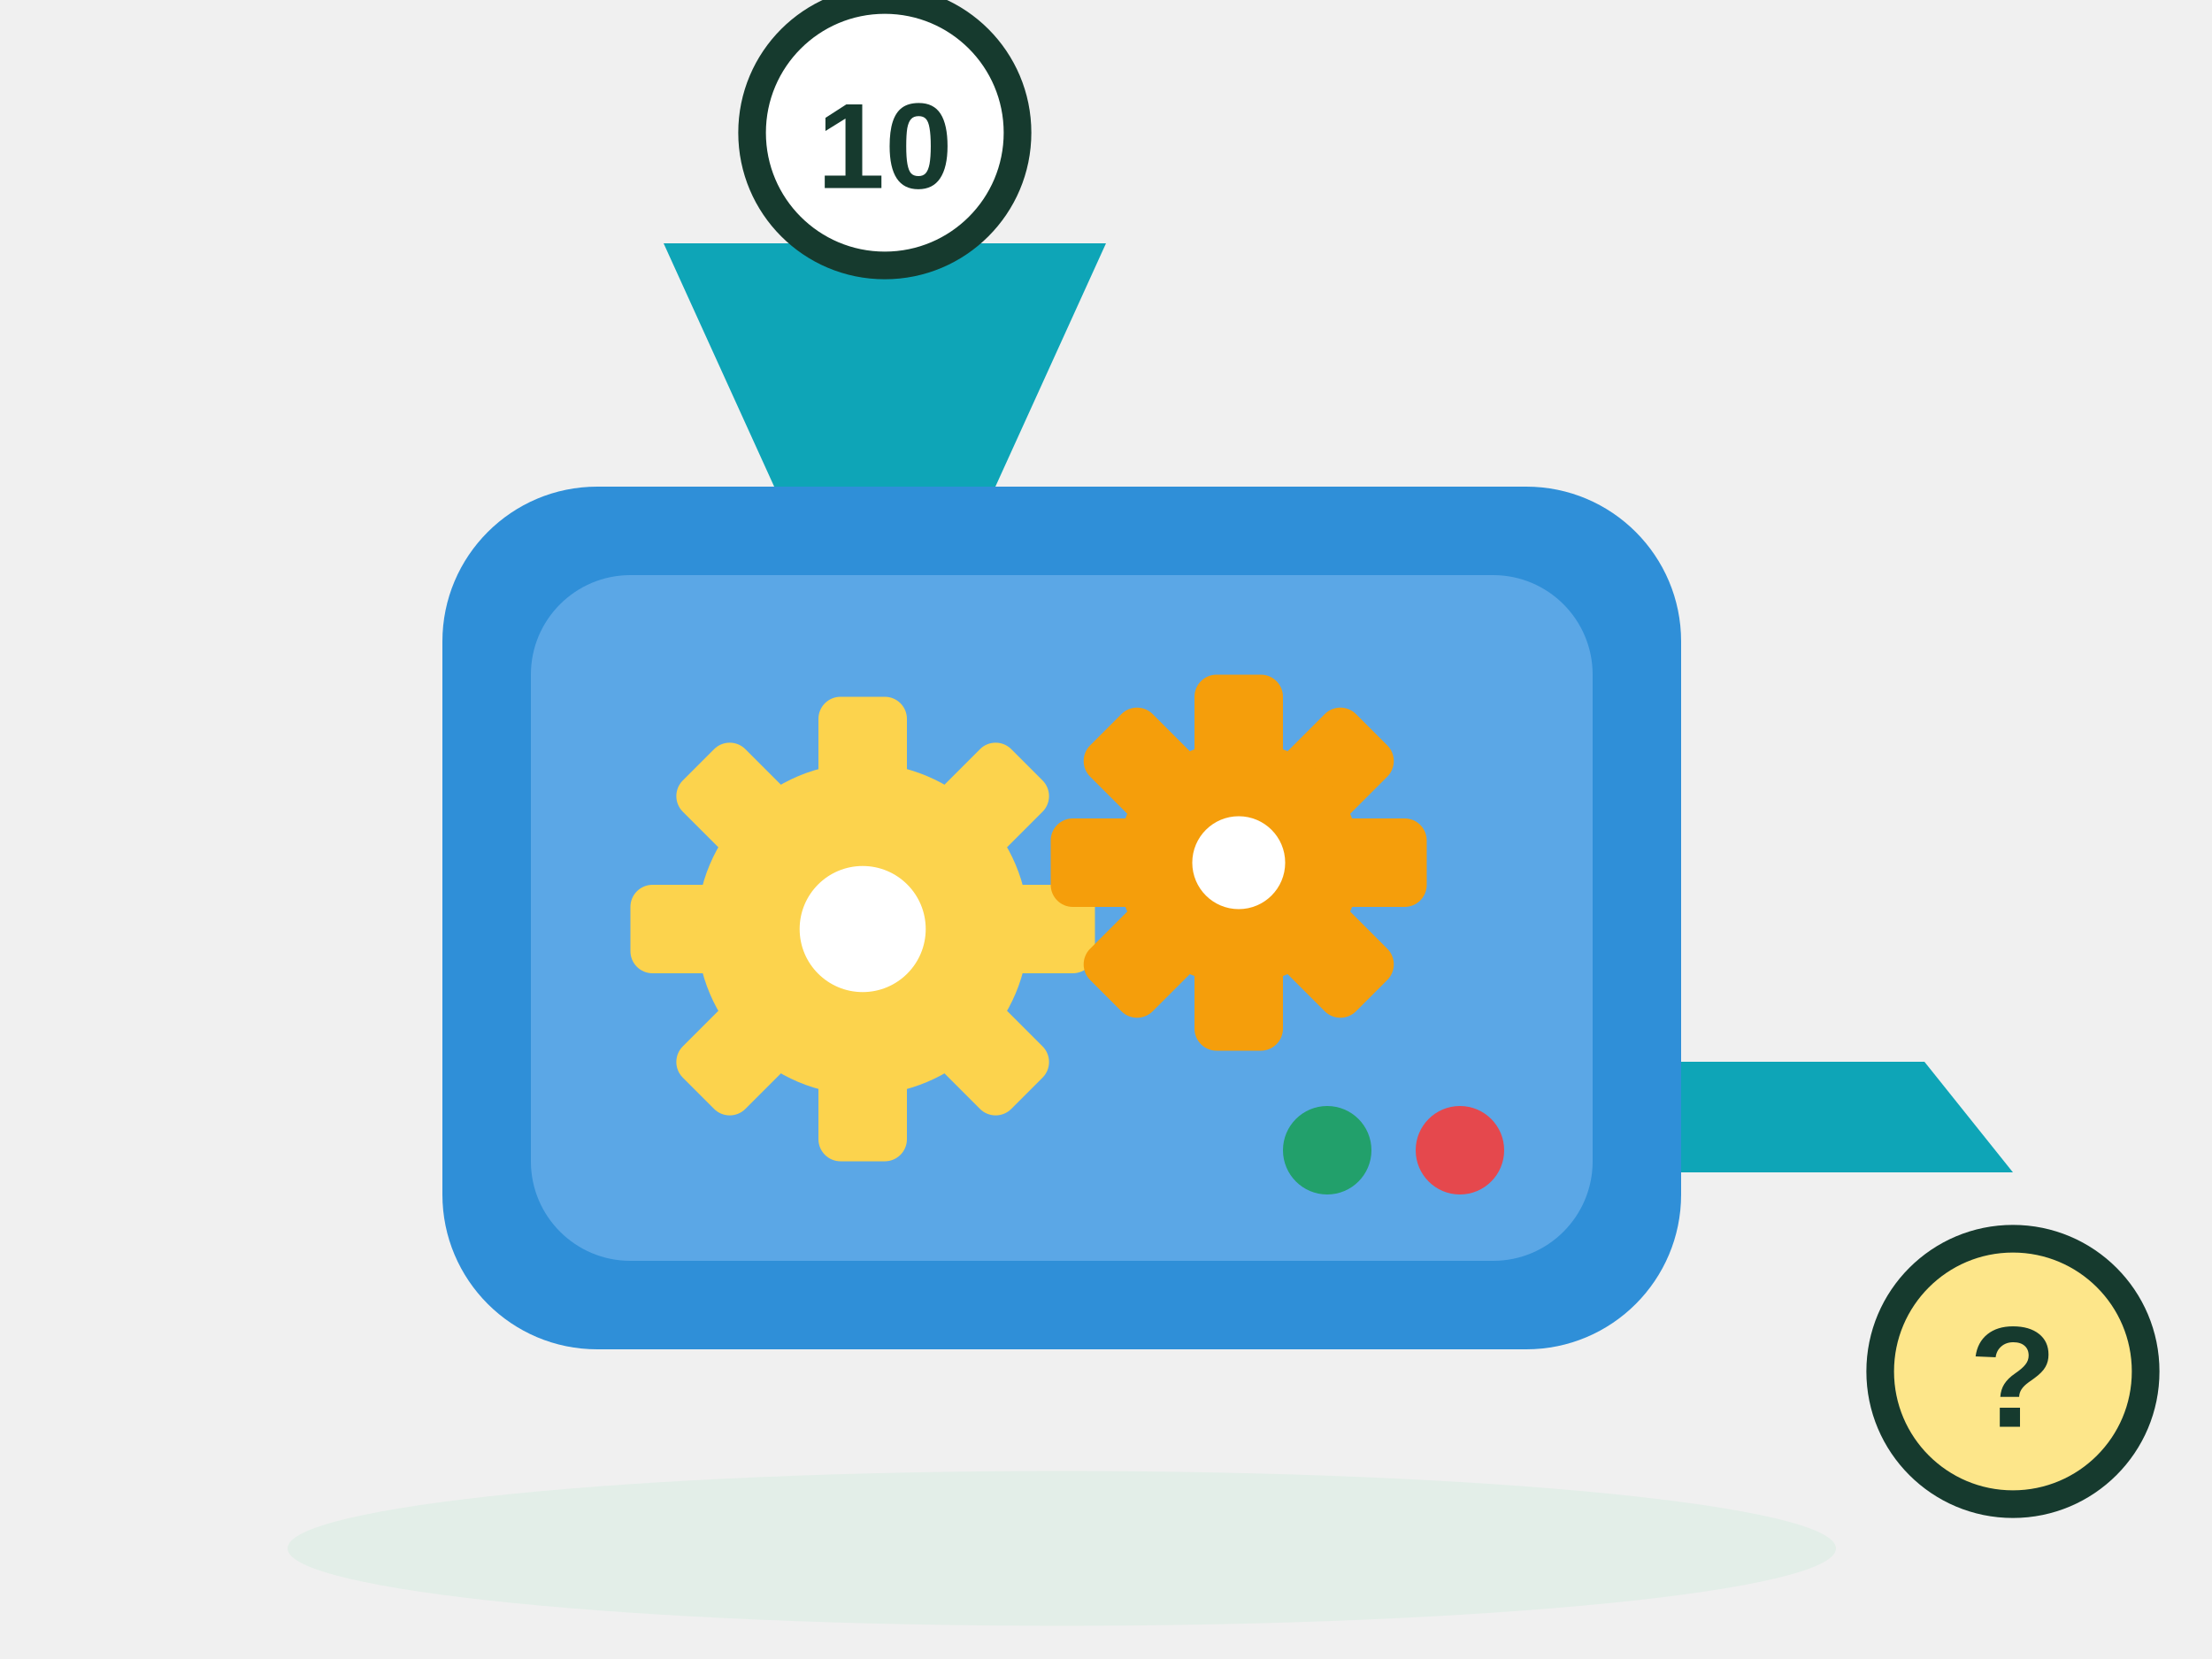
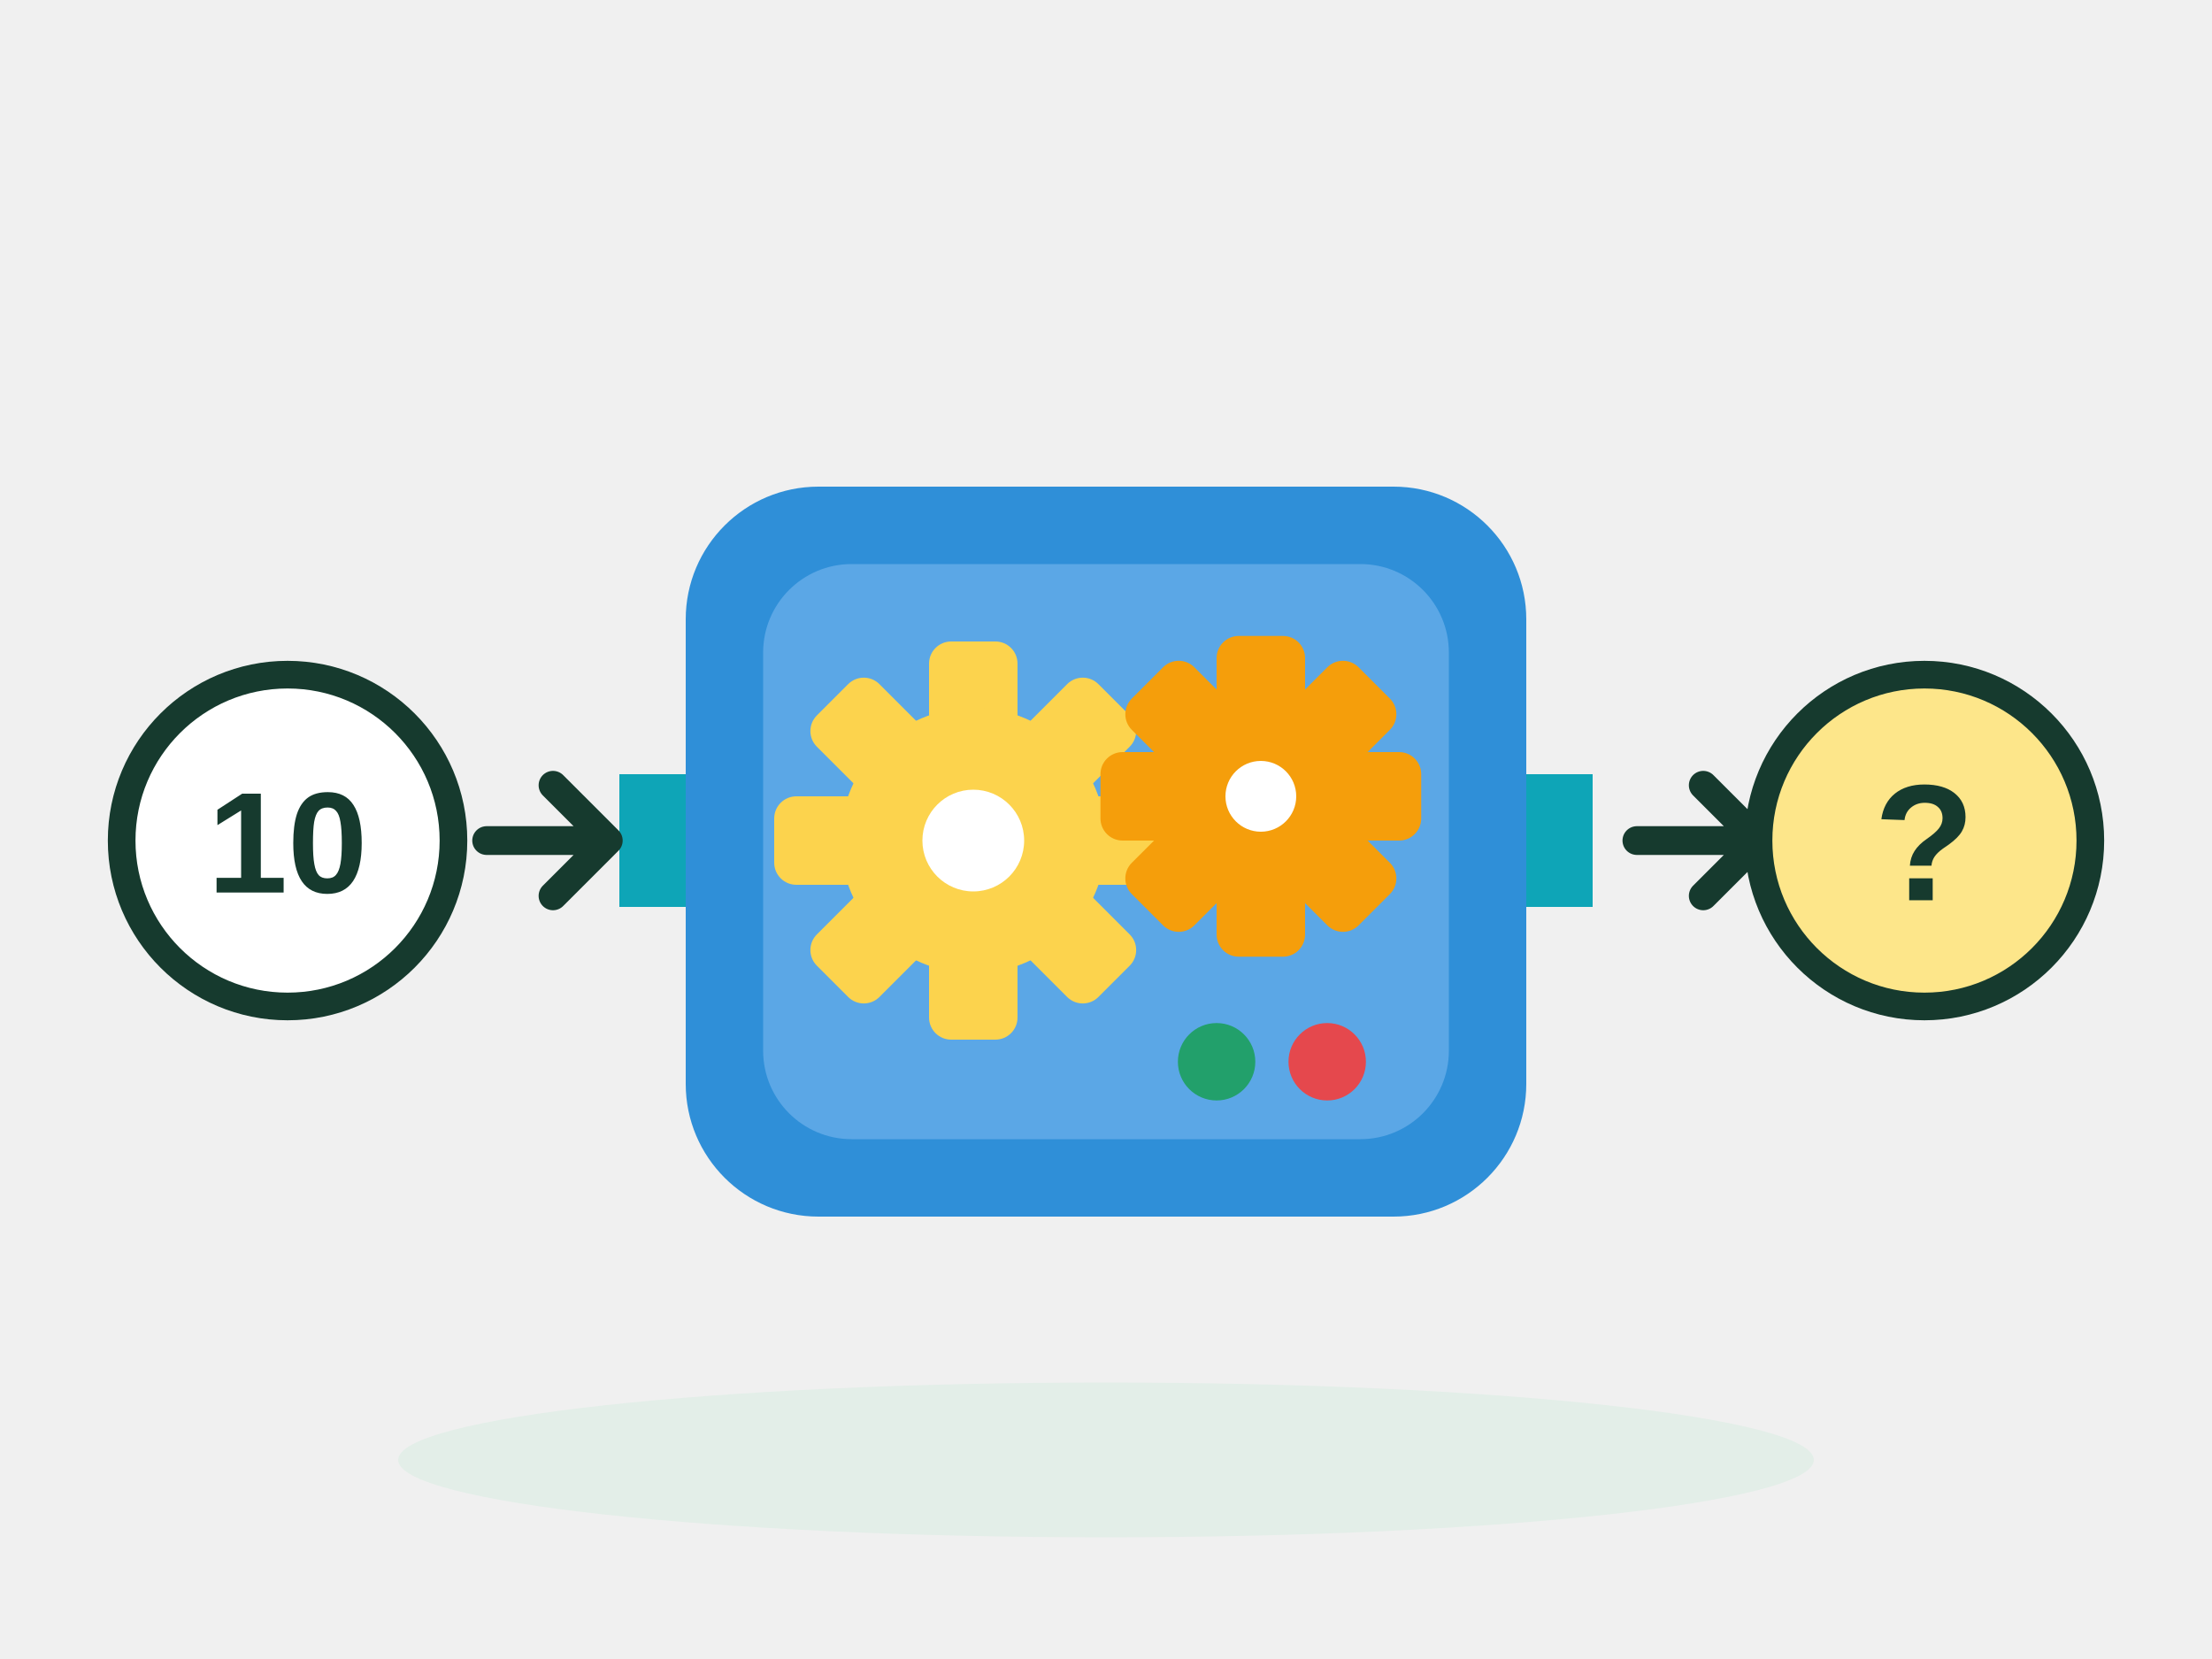
<svg xmlns="http://www.w3.org/2000/svg" viewBox="0 0 200 150">
-   <style>.g1{animation:f 3s linear infinite}.g2{animation:fr 2s linear infinite}.be{animation:be 3s ease-in infinite}.ki{animation:ki 3s ease-out infinite}@keyframes f{to{transform:rotate(360deg)}}@keyframes fr{to{transform:rotate(-360deg)}}@keyframes be{0%{transform:translateY(-6px);opacity:0}10%{opacity:1}35%{transform:translateY(34px);opacity:1}40%,100%{transform:translateY(34px);opacity:0}}@keyframes ki{0%,45%{transform:translate(-26px,-14px);opacity:0}60%{opacity:1}75%,92%{transform:none;opacity:1}100%{opacity:0}}@media (prefers-reduced-motion:reduce){*{animation:none !important}}</style>
-   <ellipse cx="96" cy="140" rx="70" ry="7" fill="#E3EEE8" />
-   <path d="M60 22 h40 l-10 22 h-20z" fill="#0EA5B7" />
-   <rect x="40" y="44" width="112" height="78" rx="14" fill="#2F8FD8" />
-   <rect x="48" y="52" width="96" height="62" rx="9" fill="#5BA7E6" />
-   <g class="g1" style="transform-origin:78px 84px">
-     <rect x="74" y="63" width="8" height="9" rx="2" fill="#FCD34D" transform="rotate(0 78 84)" />
-     <rect x="74" y="63" width="8" height="9" rx="2" fill="#FCD34D" transform="rotate(45 78 84)" />
-     <rect x="74" y="63" width="8" height="9" rx="2" fill="#FCD34D" transform="rotate(90 78 84)" />
-     <rect x="74" y="63" width="8" height="9" rx="2" fill="#FCD34D" transform="rotate(135 78 84)" />
-     <rect x="74" y="63" width="8" height="9" rx="2" fill="#FCD34D" transform="rotate(180 78 84)" />
-     <rect x="74" y="63" width="8" height="9" rx="2" fill="#FCD34D" transform="rotate(225 78 84)" />
-     <rect x="74" y="63" width="8" height="9" rx="2" fill="#FCD34D" transform="rotate(270 78 84)" />
-     <rect x="74" y="63" width="8" height="9" rx="2" fill="#FCD34D" transform="rotate(315 78 84)" />
-     <circle cx="78" cy="84" r="15" fill="#FCD34D" />
-     <circle cx="78" cy="84" r="5.7" fill="#fff" />
+   <style>.g1{animation:f 3s linear infinite}.g2{animation:fr 2s linear infinite}@keyframes f{to{transform:rotate(360deg)}}@keyframes fr{to{transform:rotate(-360deg)}}@media (prefers-reduced-motion:reduce){*{animation:none !important}}</style>
+   <ellipse cx="100" cy="132" rx="64" ry="7" fill="#E3EEE8" />
+   <rect x="62" y="44" width="76" height="66" rx="12" fill="#2F8FD8" />
+   <rect x="69" y="51" width="62" height="52" rx="8" fill="#5BA7E6" />
+   <g class="g1" style="transform-origin:88px 76px">
+     <rect x="84" y="58" width="8" height="9" rx="2" fill="#FCD34D" transform="rotate(0 88 76)" />
+     <rect x="84" y="58" width="8" height="9" rx="2" fill="#FCD34D" transform="rotate(45 88 76)" />
+     <rect x="84" y="58" width="8" height="9" rx="2" fill="#FCD34D" transform="rotate(90 88 76)" />
+     <rect x="84" y="58" width="8" height="9" rx="2" fill="#FCD34D" transform="rotate(135 88 76)" />
+     <rect x="84" y="58" width="8" height="9" rx="2" fill="#FCD34D" transform="rotate(180 88 76)" />
+     <rect x="84" y="58" width="8" height="9" rx="2" fill="#FCD34D" transform="rotate(225 88 76)" />
+     <rect x="84" y="58" width="8" height="9" rx="2" fill="#FCD34D" transform="rotate(270 88 76)" />
+     <rect x="84" y="58" width="8" height="9" rx="2" fill="#FCD34D" transform="rotate(315 88 76)" />
+     <circle cx="88" cy="76" r="12" fill="#FCD34D" />
+     <circle cx="88" cy="76" r="4.6" fill="#fff" />
  </g>
-   <g class="g2" style="transform-origin:112px 78px">
-     <rect x="108" y="61" width="8" height="9" rx="2" fill="#F59E0B" transform="rotate(0 112 78)" />
-     <rect x="108" y="61" width="8" height="9" rx="2" fill="#F59E0B" transform="rotate(45 112 78)" />
-     <rect x="108" y="61" width="8" height="9" rx="2" fill="#F59E0B" transform="rotate(90 112 78)" />
-     <rect x="108" y="61" width="8" height="9" rx="2" fill="#F59E0B" transform="rotate(135 112 78)" />
-     <rect x="108" y="61" width="8" height="9" rx="2" fill="#F59E0B" transform="rotate(180 112 78)" />
-     <rect x="108" y="61" width="8" height="9" rx="2" fill="#F59E0B" transform="rotate(225 112 78)" />
-     <rect x="108" y="61" width="8" height="9" rx="2" fill="#F59E0B" transform="rotate(270 112 78)" />
-     <rect x="108" y="61" width="8" height="9" rx="2" fill="#F59E0B" transform="rotate(315 112 78)" />
-     <circle cx="112" cy="78" r="11" fill="#F59E0B" />
-     <circle cx="112" cy="78" r="4.2" fill="#fff" />
+   <g class="g2" style="transform-origin:114px 72px">
+     <rect x="110" y="57.5" width="8" height="9" rx="2" fill="#F59E0B" transform="rotate(0 114 72)" />
+     <rect x="110" y="57.5" width="8" height="9" rx="2" fill="#F59E0B" transform="rotate(45 114 72)" />
+     <rect x="110" y="57.5" width="8" height="9" rx="2" fill="#F59E0B" transform="rotate(90 114 72)" />
+     <rect x="110" y="57.5" width="8" height="9" rx="2" fill="#F59E0B" transform="rotate(135 114 72)" />
+     <rect x="110" y="57.5" width="8" height="9" rx="2" fill="#F59E0B" transform="rotate(180 114 72)" />
+     <rect x="110" y="57.5" width="8" height="9" rx="2" fill="#F59E0B" transform="rotate(225 114 72)" />
+     <rect x="110" y="57.5" width="8" height="9" rx="2" fill="#F59E0B" transform="rotate(270 114 72)" />
+     <rect x="110" y="57.5" width="8" height="9" rx="2" fill="#F59E0B" transform="rotate(315 114 72)" />
+     <circle cx="114" cy="72" r="8.5" fill="#F59E0B" />
+     <circle cx="114" cy="72" r="3.2" fill="#fff" />
  </g>
-   <circle cx="132" cy="104" r="4" fill="#E5484D" />
-   <circle cx="120" cy="104" r="4" fill="#22A06B" />
-   <path d="M152 96 h22 l8 10 h-30z" fill="#0EA5B7" />
-   <g class="be">
-     <circle cx="80" cy="12" r="12" fill="#fff" stroke="#163A2E" stroke-width="2.5" />
-     <text x="80" y="17" text-anchor="middle" font-family="Arial,Helvetica,sans-serif" font-weight="700" font-size="11" fill="#163A2E">10</text>
-   </g>
-   <g class="ki">
-     <circle cx="182" cy="124" r="12" fill="#FDE68A" stroke="#163A2E" stroke-width="2.5" />
-     <text x="182" y="129" text-anchor="middle" font-family="Arial,Helvetica,sans-serif" font-weight="700" font-size="13" fill="#163A2E">?</text>
-   </g>
+   <circle cx="120" cy="96" r="3.5" fill="#E5484D" />
+   <circle cx="110" cy="96" r="3.5" fill="#22A06B" />
+   <path d="M62 70 h-6 v12 h6z M138 70 h6 v12 h-6z" fill="#0EA5B7" />
+   <path d="M44 76 h10 M50 71 l5 5 l-5 5 M148 76 h10 M154 71 l5 5 l-5 5" fill="none" stroke="#163A2E" stroke-width="2.6" stroke-linecap="round" stroke-linejoin="round" />
+   <circle cx="26" cy="76" r="15" fill="#fff" stroke="#163A2E" stroke-width="2.5" />
+   <text x="26" y="80.7" font-family="Arial,Helvetica,sans-serif" font-weight="700" text-anchor="middle" font-size="13" fill="#163A2E">10</text>
+   <circle cx="174" cy="76" r="15" fill="#FDE68A" stroke="#163A2E" stroke-width="2.5" />
+   <text x="174" y="81.4" font-family="Arial,Helvetica,sans-serif" font-weight="700" text-anchor="middle" font-size="15" fill="#163A2E">?</text>
</svg>
